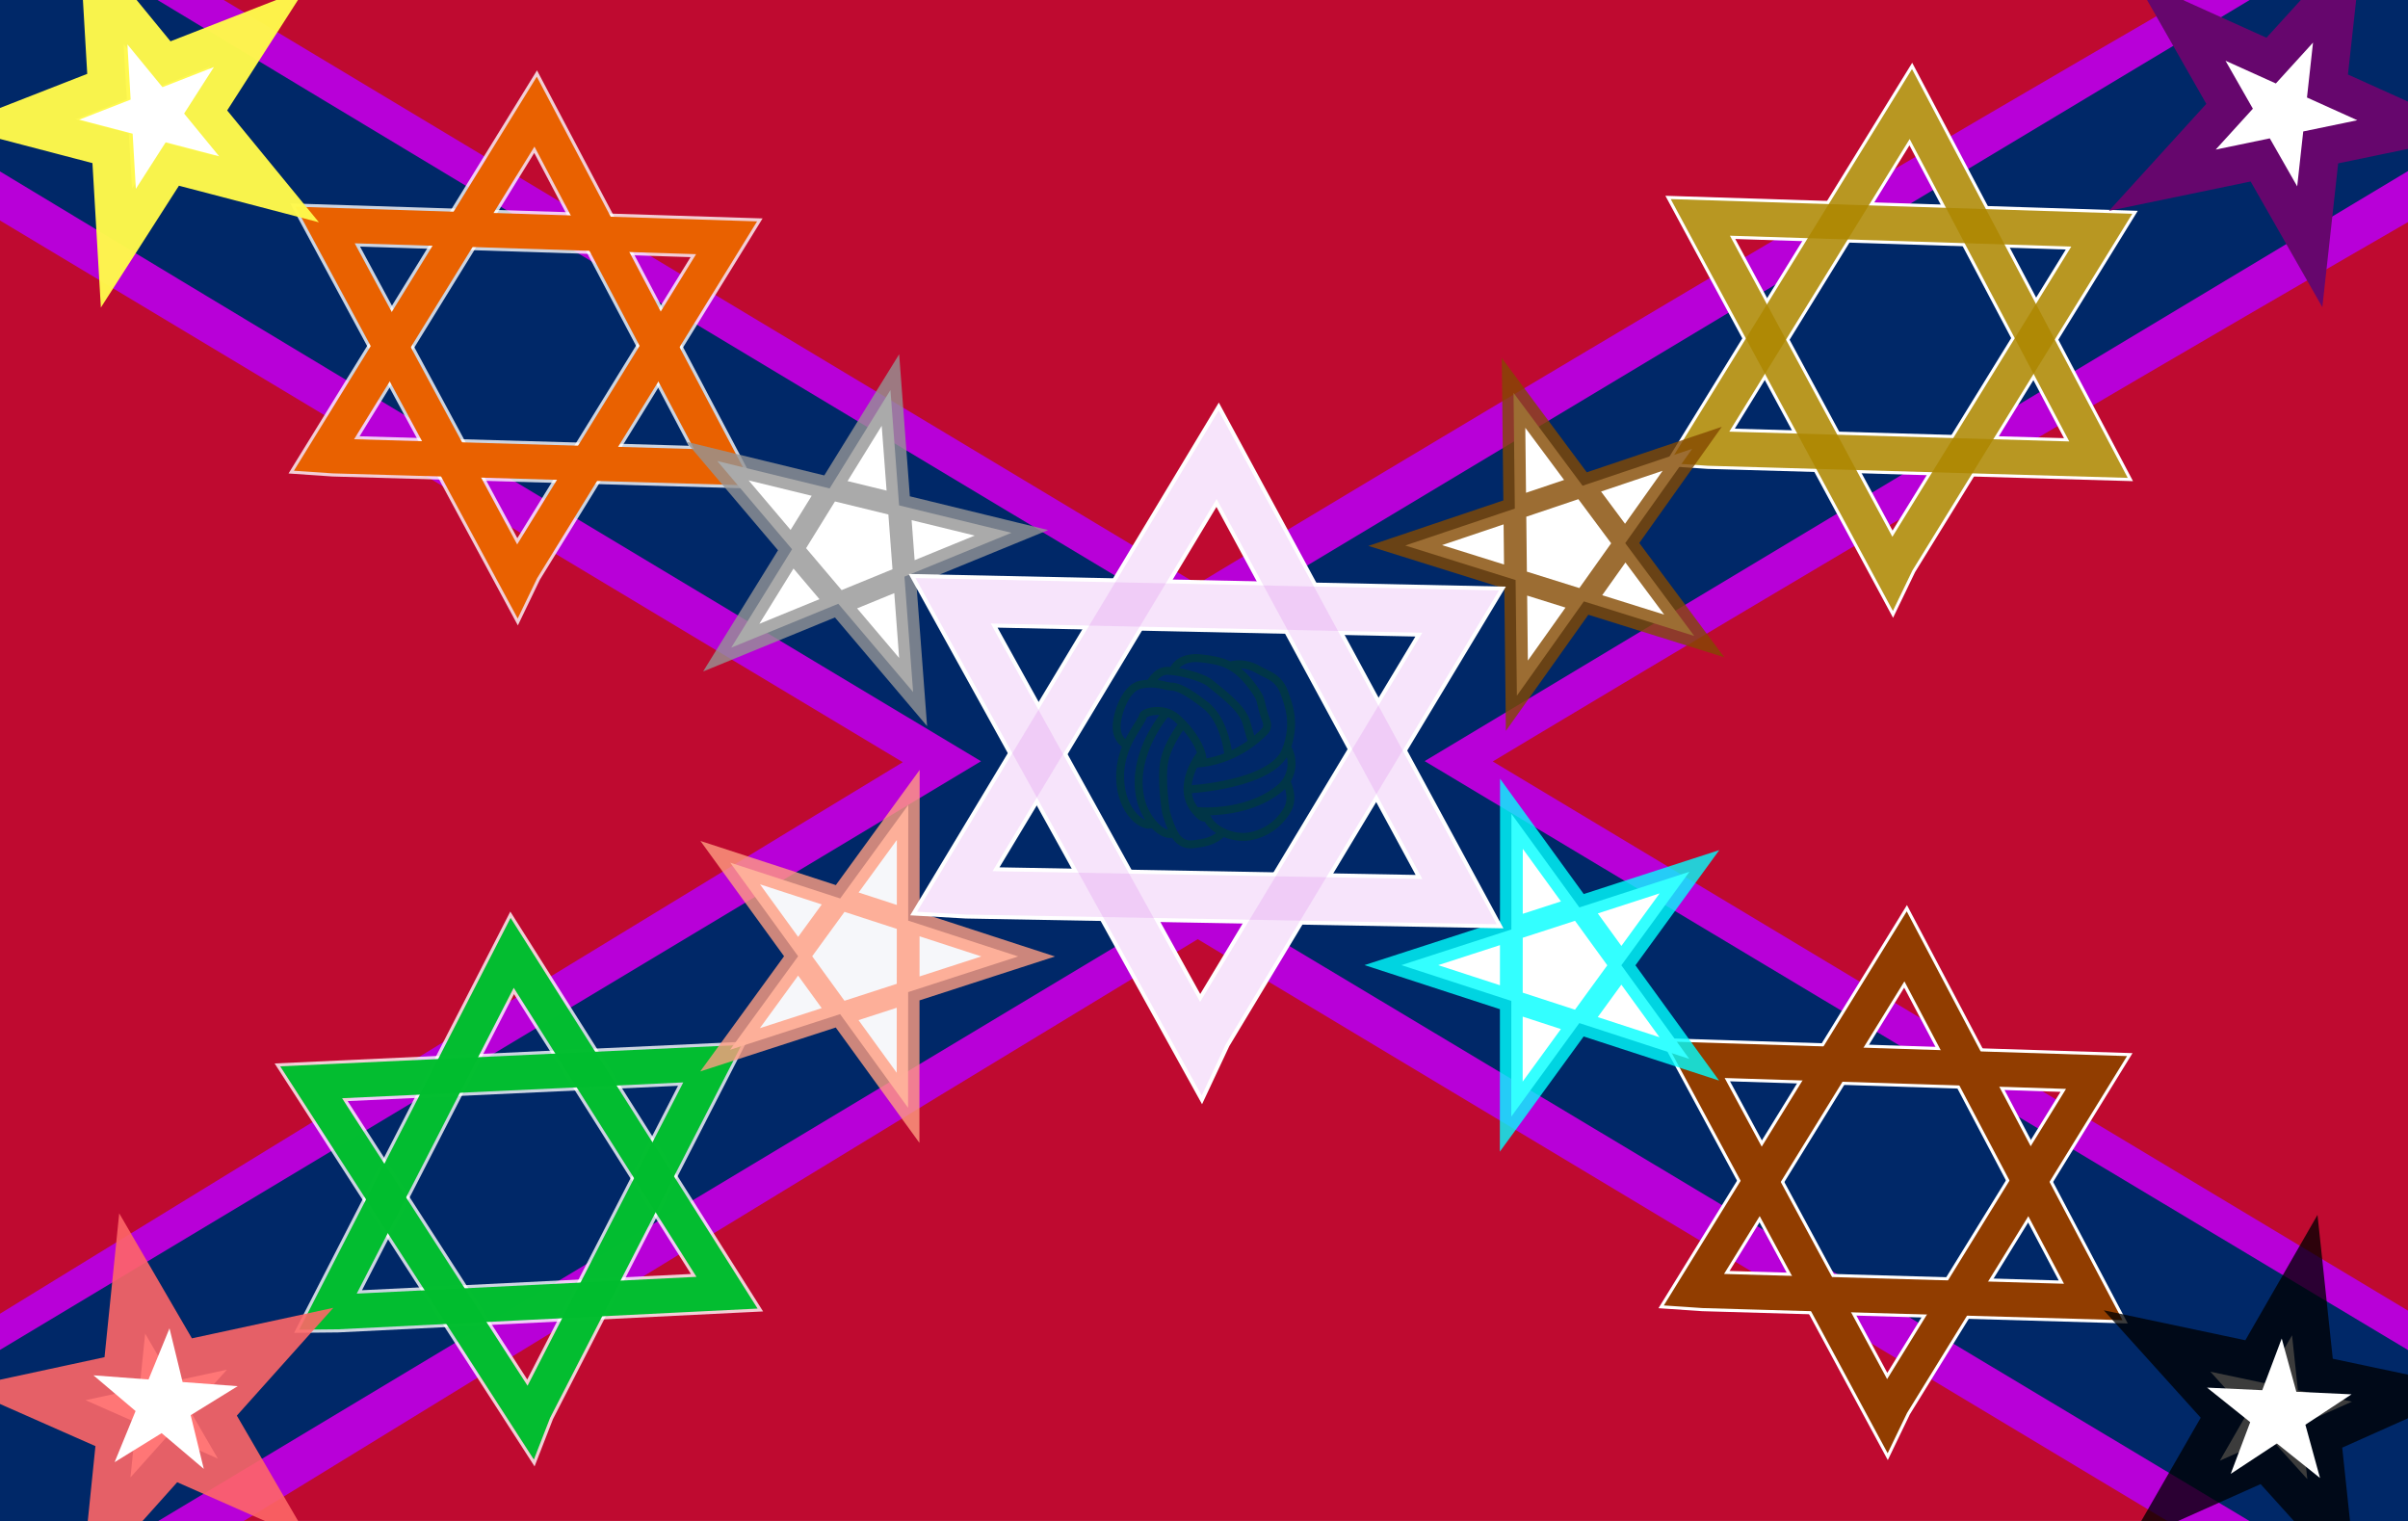
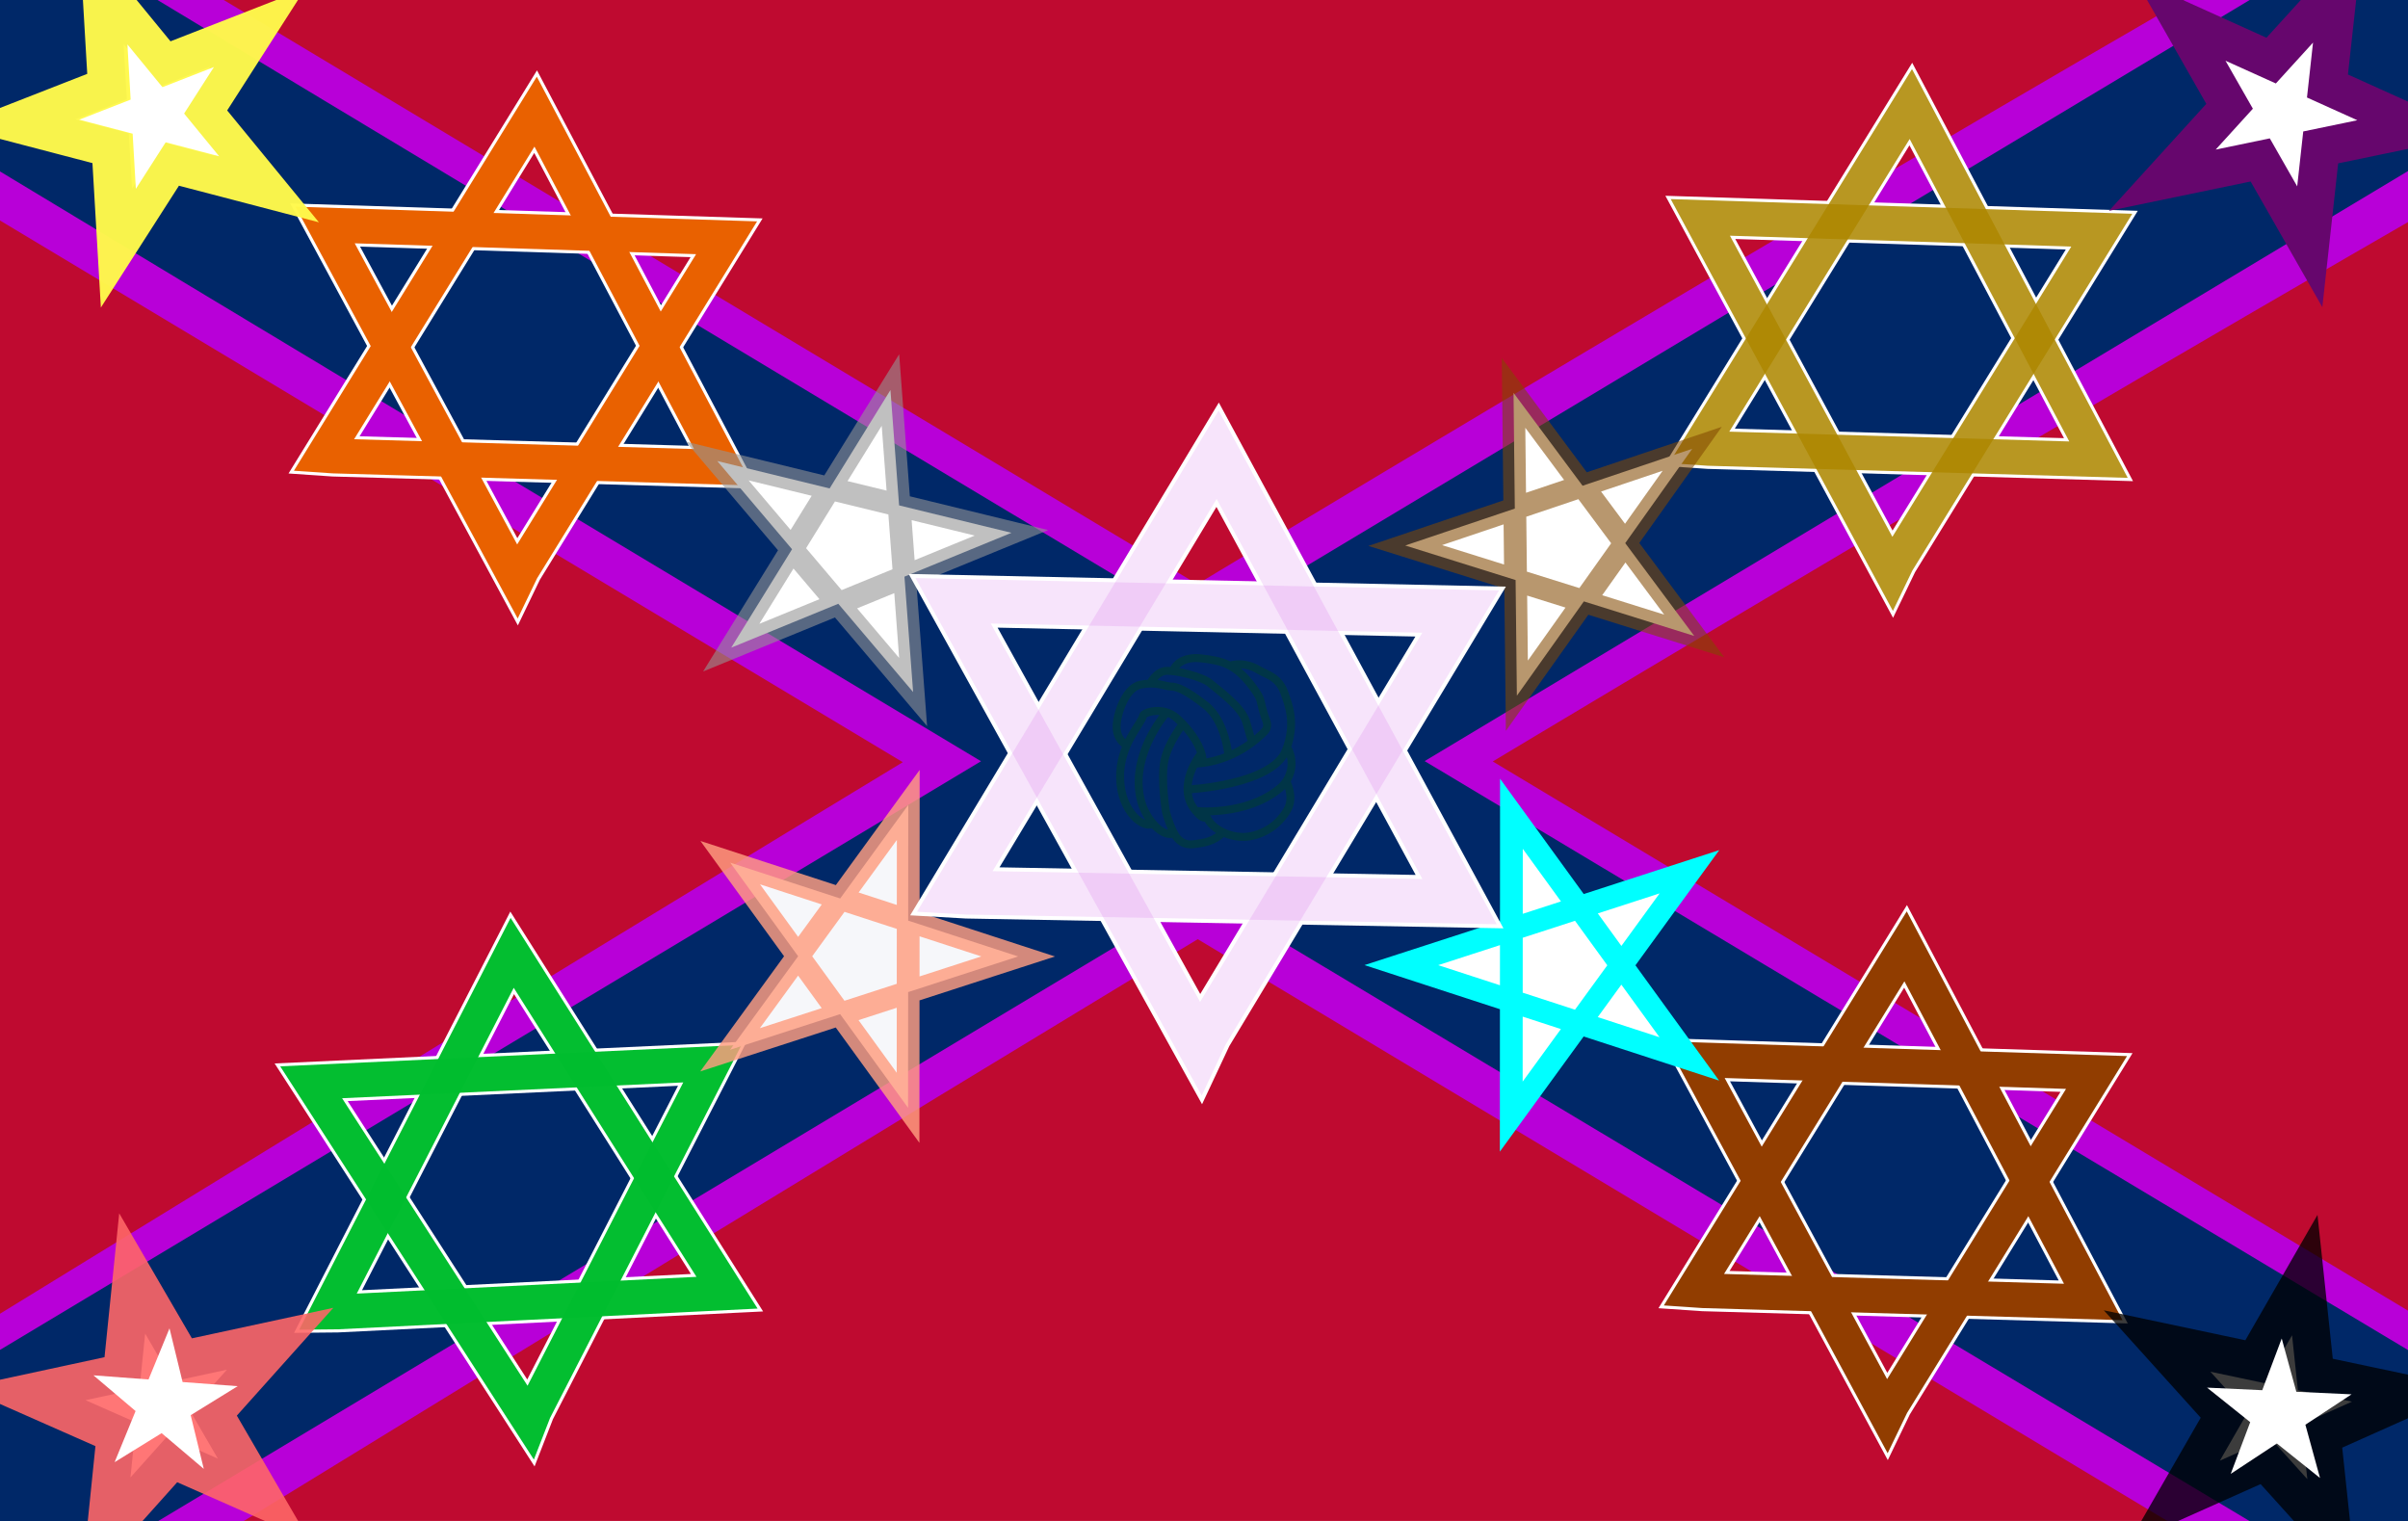
<svg xmlns="http://www.w3.org/2000/svg" xmlns:xlink="http://www.w3.org/1999/xlink" viewBox="2.5 0 95 60" version="1.1">
  <defs>
    <path id="s" transform="scale(3)" fill="#fff" d="M0,-1 L0.588,0.809 L-0.951,-0.309 L0.951,-0.309 L-0.588,0.809z" />
    <style type="text/css">
-       .house {
+       .house bg {
+         stroke: red;
        stroke-opacity: 0.8 ! important;
        transition: stroke-opacity 2s;
      }
-       .house:hover {
+       .house:hover bg {
        stroke-opacity: 0.25 ! important;
-         transition: stroke-opacity 1s;
      }
    </style>
  </defs>
  <a xlink:href="houses.html">
    <rect x="0" y="0" style="fill: #bf0a30" width="100" height="60" id="background" />
  </a>
  <g id="bars">
    <path d="m 0,0.2 100,60 M 0,60.4 C 12.169,52.929 24.339,45.461 36.519,38.056 57.636,25.215 78.781,12.56 100,0.4" style="stroke-width:12; stroke:#b800d8" class="bg" />
    <path style="stroke: #002868; stroke-width: 9" d="M 0,0 C 32.897,19.868 66.589,39.977 100,60 M 0,60 100,0" class="fg" />
  </g>
-   <a xlink:href="#provisions">
+   <a xlink:href="houses.html#provisions">
    <g class="house" transform="rotate(-4.478084,28.88799,33.60442)" id="provisions">
      <g class="bg" transform="matrix(0.1510299,0.004355,-0.004355,0.1510299,6.557371,28.45873)" style="fill:transparent;stroke:white;stroke-width:10.7;stroke-miterlimit:4">
        <path d="M 56.35,145.498 H 158.206 L 125.418,87.489 124.142,85.231 106.547,54.101 53.836,145.399 Z" />
        <path d="M 106.408,173.793 157.336,85.583 126.109,85.49 52.457,85.269 105.168,176.567 Z" />
      </g>
      <g class="fg" transform="matrix(0.1510299,0.004355,-0.004355,0.1510299,6.557371,28.45873)" style="fill:none;stroke:#00bd2e;stroke-opacity:0.987;stroke-width:9.065;">
        <path d="M 56.35,145.498 H 158.206 L 125.418,87.489 124.142,85.231 106.547,54.101 53.836,145.399 Z" />
        <path d="M 106.408,173.793 157.336,85.583 126.109,85.49 52.457,85.269 105.168,176.567 Z" />
      </g>
    </g>
  </a>
  <a xlink:href="houses.html#touch">
    <g class="house" transform="rotate(4.297218,5.895678,80.6079)" id="touch">
      <use class="bg" style="stroke:#ff6767;stroke-opacity:0.897" transform="rotate(-16.46815,158.1594,91.22391)" height="100%" width="100%" id="use73-6" y="14" x="23.333" xlink:href="#s" />
      <use class="fg" xlink:href="#s" x="90" y="54" id="use81" width="100%" height="100%" transform="translate(-82.93551,1.234722)" />
    </g>
  </a>
  <a xlink:href="houses.html#vpship">
    <use xlink:href="#s" x="63.333" y="38" id="vpship" class="house" width="100%" height="100%" transform="matrix(-1.990728,-0.6484894,-0.6484894,1.990728,187.1086,3.149244)" style="fill:#c600d8;fill-opacity:0.963;stroke:#ff9e81;stroke-width:0.143;stroke-miterlimit:4;stroke-dasharray:none;stroke-opacity:0.825;fill-rule:nonzero" />
  </a>
  <a xlink:href="houses.html#force">
    <g id="force" class="house">
      <g class="bg" transform="matrix(0.1510299,0.004355,-0.004355,0.1510299,7.775441,-4.230575)" style="fill:transparent;stroke:#ffffff;stroke-width:10.7">
        <path id="path1023-9" d="M 56.35,145.498 H 158.206 L 125.418,87.489 124.142,85.231 106.547,54.101 53.836,145.399 Z" />
        <path d="M 106.408,173.793 157.336,85.583 126.109,85.49 52.457,85.269 105.168,176.567 Z" id="path1023-3-1" />
      </g>
      <g class="fg" transform="matrix(0.1510299,0.004355,-0.004355,0.1510299,7.775441,-4.230575)" style="stroke:#e96100">
        <path style="fill:none;stroke:#e96100;stroke-width:9.065;stroke-linecap:square;stroke-linejoin:miter;stroke-miterlimit:4;stroke-dasharray:none;stroke-dashoffset:0;stroke-opacity:1" d="M 56.35,145.498 H 158.206 L 125.418,87.489 124.142,85.231 106.547,54.101 53.836,145.399 Z" id="path1023" />
        <path id="path1023-3" d="M 106.408,173.793 157.336,85.583 126.109,85.49 52.457,85.269 105.168,176.567 Z" style="fill:none;stroke:#e96100;stroke-width:9.065;stroke-linecap:square;stroke-linejoin:miter;stroke-miterlimit:4;stroke-dasharray:none;stroke-dashoffset:0;stroke-opacity:1" />
      </g>
    </g>
  </a>
  <a xlink:href="houses.html#therapy">
    <g class="house" transform="rotate(1.058107,85.77643,-93.21798)" id="therapy">
      <use class="bg" style="fill:#bbbc00;fill-opacity:1;stroke:#fff94b;stroke-opacity:0.97" xlink:href="#s" x="10" y="6" id="use71" width="100%" height="100%" transform="rotate(-22.40462,10,5.250023)" />
      <use class="fg" xlink:href="#s" x="23.333" y="14" id="use73" width="100%" height="100%" transform="rotate(-22.40462,-3.424619,42.53316)" />
    </g>
  </a>
  <a xlink:href="houses.html#coersion">
    <use style="fill:#ff680c;fill-opacity:1;stroke:#959595;stroke-width:0.143;stroke-miterlimit:4;stroke-dasharray:none;stroke-opacity:0.59;fill-rule:nonzero" transform="matrix(-2.034009,-0.4963319,-0.4963319,2.034009,183.8211,-24.36994)" height="100%" width="100%" class="house" id="coersion" x="63.333" y="38" xlink:href="#s" />
  </a>
  <a xlink:href="houses.html#establishment">
    <g class="house" transform="translate(0.6203941,0.1979695)" id="establishment">
      <g style="stroke:#ffffff;stroke-width:10.7;stroke-miterlimit:4;stroke-dasharray:none;stroke-opacity:1" transform="matrix(0.1510299,0.004355,-0.004355,0.1510299,61.40911,-4.728552)" id="g1781-2-2">
        <path style="fill:none;stroke:#ffffff;stroke-width:10.7;stroke-linecap:square;stroke-linejoin:miter;stroke-miterlimit:4;stroke-dasharray:none;stroke-dashoffset:0;stroke-opacity:1" d="M 56.35,145.498 H 158.206 L 125.418,87.489 124.142,85.231 106.547,54.101 53.836,145.399 Z" id="path1023-9-7" />
        <path id="path1023-3-1-0" d="M 106.408,173.793 157.336,85.583 126.109,85.49 52.457,85.269 105.168,176.567 Z" style="fill:none;stroke:#ffffff;stroke-width:10.7;stroke-linecap:square;stroke-linejoin:miter;stroke-miterlimit:4;stroke-dasharray:none;stroke-dashoffset:0;stroke-opacity:1" />
      </g>
      <g style="stroke:#ae8800;stroke-opacity:0.864" transform="matrix(0.1510299,0.004355,-0.004355,0.1510299,61.40911,-4.728552)" id="g1644-9">
        <g style="stroke:#ae8800;stroke-opacity:0.864" id="g1781-3">
          <path id="path1023-6" d="M 56.35,145.498 H 158.206 L 125.418,87.489 124.142,85.231 106.547,54.101 53.836,145.399 Z" style="fill:none;stroke:#ae8800;stroke-width:9.065;stroke-linecap:square;stroke-linejoin:miter;stroke-miterlimit:4;stroke-dasharray:none;stroke-dashoffset:0;stroke-opacity:0.864" />
          <path style="fill:none;stroke:#ae8800;stroke-width:9.065;stroke-linecap:square;stroke-linejoin:miter;stroke-miterlimit:4;stroke-dasharray:none;stroke-dashoffset:0;stroke-opacity:0.864" d="M 106.408,173.793 157.336,85.583 126.109,85.49 52.457,85.269 105.168,176.567 Z" id="path1023-3-0" />
        </g>
      </g>
    </g>
  </a>
  <a xlink:href="houses.html#housekeeping">
    <use xlink:href="#s" x="63.333" y="38" class="house" id="housekeeping" width="100%" height="100%" transform="matrix(1.99816,0.6252169,0.6252169,-1.99816,-86.08862,57.78431)" style="fill:#ff680c;fill-opacity:1;fill-rule:nonzero;stroke:#834900;stroke-width:0.143;stroke-miterlimit:4;stroke-dasharray:none;stroke-opacity:0.568" />
  </a>
  <a xlink:href="houses.html#bob">
    <g class="house" transform="rotate(1.935762,105.8367,16.38983)" id="bob">
      <use style="stroke:#66066d;stroke-opacity:1" transform="matrix(-0.9248424,-0.3803506,-0.3803506,0.9248424,103.6594,3.136926)" height="100%" width="100%" id="use917" y="6" x="10" xlink:href="#s" />
      <use transform="matrix(-0.9248424,-0.3803506,-0.3803506,0.9248424,119.0264,0.7981224)" height="100%" width="100%" id="use919" y="14" x="23.333" xlink:href="#s" />
    </g>
  </a>
  <a xlink:href="houses.html#travel">
    <g id="travel" class="house">
      <g style="stroke:#ffffff;stroke-width:10.7;stroke-miterlimit:4;stroke-dasharray:none;stroke-opacity:1" transform="matrix(0.1510299,0.004355,-0.004355,0.1510299,61.82227,28.69769)" id="g1781-2-9">
        <path style="fill:none;stroke:#ffffff;stroke-width:10.7;stroke-linecap:square;stroke-linejoin:miter;stroke-miterlimit:4;stroke-dasharray:none;stroke-dashoffset:0;stroke-opacity:1" d="M 56.35,145.498 H 158.206 L 125.418,87.489 124.142,85.231 106.547,54.101 53.836,145.399 Z" id="path1023-9-3" />
        <path id="path1023-3-1-1" d="M 106.408,173.793 157.336,85.583 126.109,85.49 52.457,85.269 105.168,176.567 Z" style="fill:none;stroke:#ffffff;stroke-width:10.7;stroke-linecap:square;stroke-linejoin:miter;stroke-miterlimit:4;stroke-dasharray:none;stroke-dashoffset:0;stroke-opacity:1" />
      </g>
      <g style="stroke:#913d00;stroke-opacity:1" transform="matrix(0.1510299,0.004355,-0.004355,0.1510299,61.82227,28.69769)" id="g1644-94">
        <path id="path1023-8" d="M 56.35,145.498 H 158.206 L 125.418,87.489 124.142,85.231 106.547,54.101 53.836,145.399 Z" style="fill:none;stroke:#913d00;stroke-width:9.065;stroke-linecap:square;stroke-linejoin:miter;stroke-miterlimit:4;stroke-dasharray:none;stroke-dashoffset:0;stroke-opacity:1" />
        <path style="fill:none;stroke:#913d00;stroke-width:9.065;stroke-linecap:square;stroke-linejoin:miter;stroke-miterlimit:4;stroke-dasharray:none;stroke-dashoffset:0;stroke-opacity:1" d="M 106.408,173.793 157.336,85.583 126.109,85.49 52.457,85.269 105.168,176.567 Z" id="path1023-3-4" />
      </g>
    </g>
  </a>
  <a xlink:href="houses.html#admin">
    <use style="fill:#b800d8;fill-opacity:1;stroke:#00ffff;stroke-width:0.143;stroke-miterlimit:4;stroke-dasharray:none;stroke-opacity:1;fill-rule:nonzero" transform="matrix(1.990781,0.648329,0.648329,-1.990781,-86.65191,72.66648)" width="100%" height="100%" class="house" id="admin" x="63.333" y="38" xlink:href="#s" />
  </a>
  <a xlink:href="houses.html#shelter">
    <g class="house" id="shelter">
      <use xlink:href="#s" x="23.333" y="14" id="use73-6-8" width="100%" height="100%" transform="rotate(83.93751,34.68695,73.14827)" style="stroke:#000000;stroke-opacity:0.763" />
      <use transform="rotate(74.64874,90.00984,56.46016)" height="100%" width="100%" id="use81-4" y="54" x="90" xlink:href="#s" />
    </g>
  </a>
  <a xlink:href="houses.html#substances">
    <g transform="rotate(1.26173,50.07955,29.71644)" class="house" id="substances">
      <g id="g1781-2-9-1" transform="matrix(0.1909496,-7.1823233e-4,7.1823233e-4,0.1909496,29.8945,7.6776)" style="fill:transparent;stroke:#ffffff;stroke-width:10.7;stroke-miterlimit:4;stroke-dasharray:none;stroke-opacity:1">
        <path id="path1023-9-3-4" d="M 56.35,145.498 H 158.206 L 125.418,87.489 124.142,85.231 106.547,54.101 53.836,145.399 Z" />
        <path d="M 106.408,173.793 157.336,85.583 126.109,85.49 52.457,85.269 105.168,176.567 Z" id="path1023-3-1-1-9" />
      </g>
      <g style="stroke:#b800d8;stroke-opacity:0.108" id="g1781-7-0" transform="matrix(0.1909496,-7.1823233e-4,7.1823233e-4,0.1909496,29.8945,7.6776)">
        <path id="path1023-8-6" d="M 56.35,145.498 H 158.206 L 125.418,87.489 124.142,85.231 106.547,54.101 53.836,145.399 Z" style="fill:none;stroke:#b800d8;stroke-width:9.065;stroke-linecap:square;stroke-linejoin:miter;stroke-miterlimit:4;stroke-dasharray:none;stroke-dashoffset:0;stroke-opacity:0.108" />
        <path style="fill:none;stroke:#b800d8;stroke-width:9.065;stroke-linecap:square;stroke-linejoin:miter;stroke-miterlimit:4;stroke-dasharray:none;stroke-dashoffset:0;stroke-opacity:0.108" d="M 106.408,173.793 157.336,85.583 126.109,85.49 52.457,85.269 105.168,176.567 Z" id="path1023-3-4-8" />
      </g>
    </g>
  </a>
  <g id="traversals" style="display:none">
    <path d="M 65.8,39.005 90.33,54.665 93.678,48.839 87.186,60.254 M 69.1,34.591 61.947,44.244" style="fill:none;stroke:#bf0a30;stroke-width:0.84;stroke-linecap:round;stroke-linejoin:miter;stroke-opacity:1;stroke-miterlimit:4;stroke-dasharray:0.84, 1.68;stroke-dashoffset:0" id="path2028" />
    <path id="path2028-2" style="fill:none;stroke:#bf0a30;stroke-width:0.84;stroke-linecap:round;stroke-linejoin:miter;stroke-miterlimit:4;stroke-dasharray:0.84, 1.68;stroke-dashoffset:0;stroke-opacity:1" d="M 34.981,38.923 10.451,54.583 7.103,48.757 13.595,60.172 m 18.086,-25.663 7.152,9.653" />
    <path id="path2028-6" style="fill:none;stroke:#002868;stroke-width:0.84;stroke-linecap:round;stroke-linejoin:miter;stroke-miterlimit:4;stroke-dasharray:0.84, 1.68;stroke-dashoffset:0;stroke-opacity:1" d="M 65.504,20.036 90.71,5.489 93.794,11.459 87.819,-0.235 M 68.603,24.593 61.889,14.63" />
    <path id="path2028-64" style="fill:none;stroke:#002868;stroke-width:0.84;stroke-linecap:round;stroke-linejoin:miter;stroke-miterlimit:4;stroke-dasharray:0.84, 1.68;stroke-dashoffset:0;stroke-opacity:1" d="M 9.727,5.229 34.258,20.889 37.605,15.063 31.113,26.478 M 13.028,0.815 5.875,10.468" />
  </g>
  <g id="fist">
    <path id="path40" style="fill:none;fill-opacity:1;fill-rule:evenodd;stroke:#003547;stroke-width:0.313;stroke-linecap:butt;stroke-linejoin:miter;stroke-miterlimit:4;stroke-dasharray:none;stroke-opacity:1" d="m 47.958,32.498 c -0.321,0.197 -1.228,-0.438 -1.267,-1.784 -0.039,-1.346 0.865,-2.184 0.903,-2.48 0.015,-0.119 0.777,-0.406 1.344,0.105 0.567,0.511 0.962,1.149 1.004,1.607 m -1.4,-1.863 c 0,0 -0.552,0.613 -0.876,1.5 -0.186,0.509 -0.362,1.238 -0.141,2.045 0.158,0.576 0.709,1.345 1.222,1.27 m 0.444,-4.367 c 0,0 -0.592,0.726 -0.749,1.465 -0.157,0.739 0.058,2.036 0.058,2.036 0,0 0.216,0.813 0.48,1.07 0.184,0.179 0.372,0.244 0.701,0.19 0.27,-0.044 0.729,-0.075 1.118,-0.508 m -0.839,-3.138 c -0.089,0.066 -1.099,1.344 -0.31,2.317 0.369,0.454 0.413,0.234 0.55,0.299 m 0.771,-2.399 c 0,0 -0.104,-1.403 -0.903,-2.033 -0.799,-0.63 -1.156,-0.748 -1.379,-0.748 -0.223,0 -0.563,-0.206 -1.203,-0.069 -0.64,0.137 -1.005,1.365 -0.921,1.821 0.084,0.456 0.398,0.553 0.398,0.553 m 0.904,-2.416 c 0,0 0.249,-0.484 0.641,-0.506 0.391,-0.023 1.427,0.224 1.744,0.499 0.317,0.275 1.24,0.919 1.413,1.515 0.173,0.596 0.25,0.868 0.25,0.868 M 48.791,26.443 c 0.057,-0.184 0.369,-0.561 1.116,-0.469 0.747,0.092 1.334,0.181 2.044,1.168 0.371,0.517 0.219,0.424 0.443,1.112 0.068,0.209 0.196,0.406 -0.028,0.628 -0.224,0.222 -1.187,1.162 -2.724,1.247 m 1.308,-3.844 c -0.002,-0.011 0.572,-0.244 1.21,0.145 0.325,0.198 0.807,0.264 1.031,0.957 0.117,0.36 0.463,1.113 0.043,2.206 -0.526,1.37 -3.808,1.549 -3.856,1.549 m 3.83,-0.397 c 0,0 0.397,0.671 0.076,1.21 -0.32,0.539 -0.829,0.923 -1.482,1.039 -0.684,0.121 -1.508,-0.27 -1.686,-0.763 m -0.463,-0.242 c 0,0 1.975,0.226 3.33,-0.884 0.634,-0.519 0.518,-1.323 0.286,-1.627" />
  </g>
</svg>
